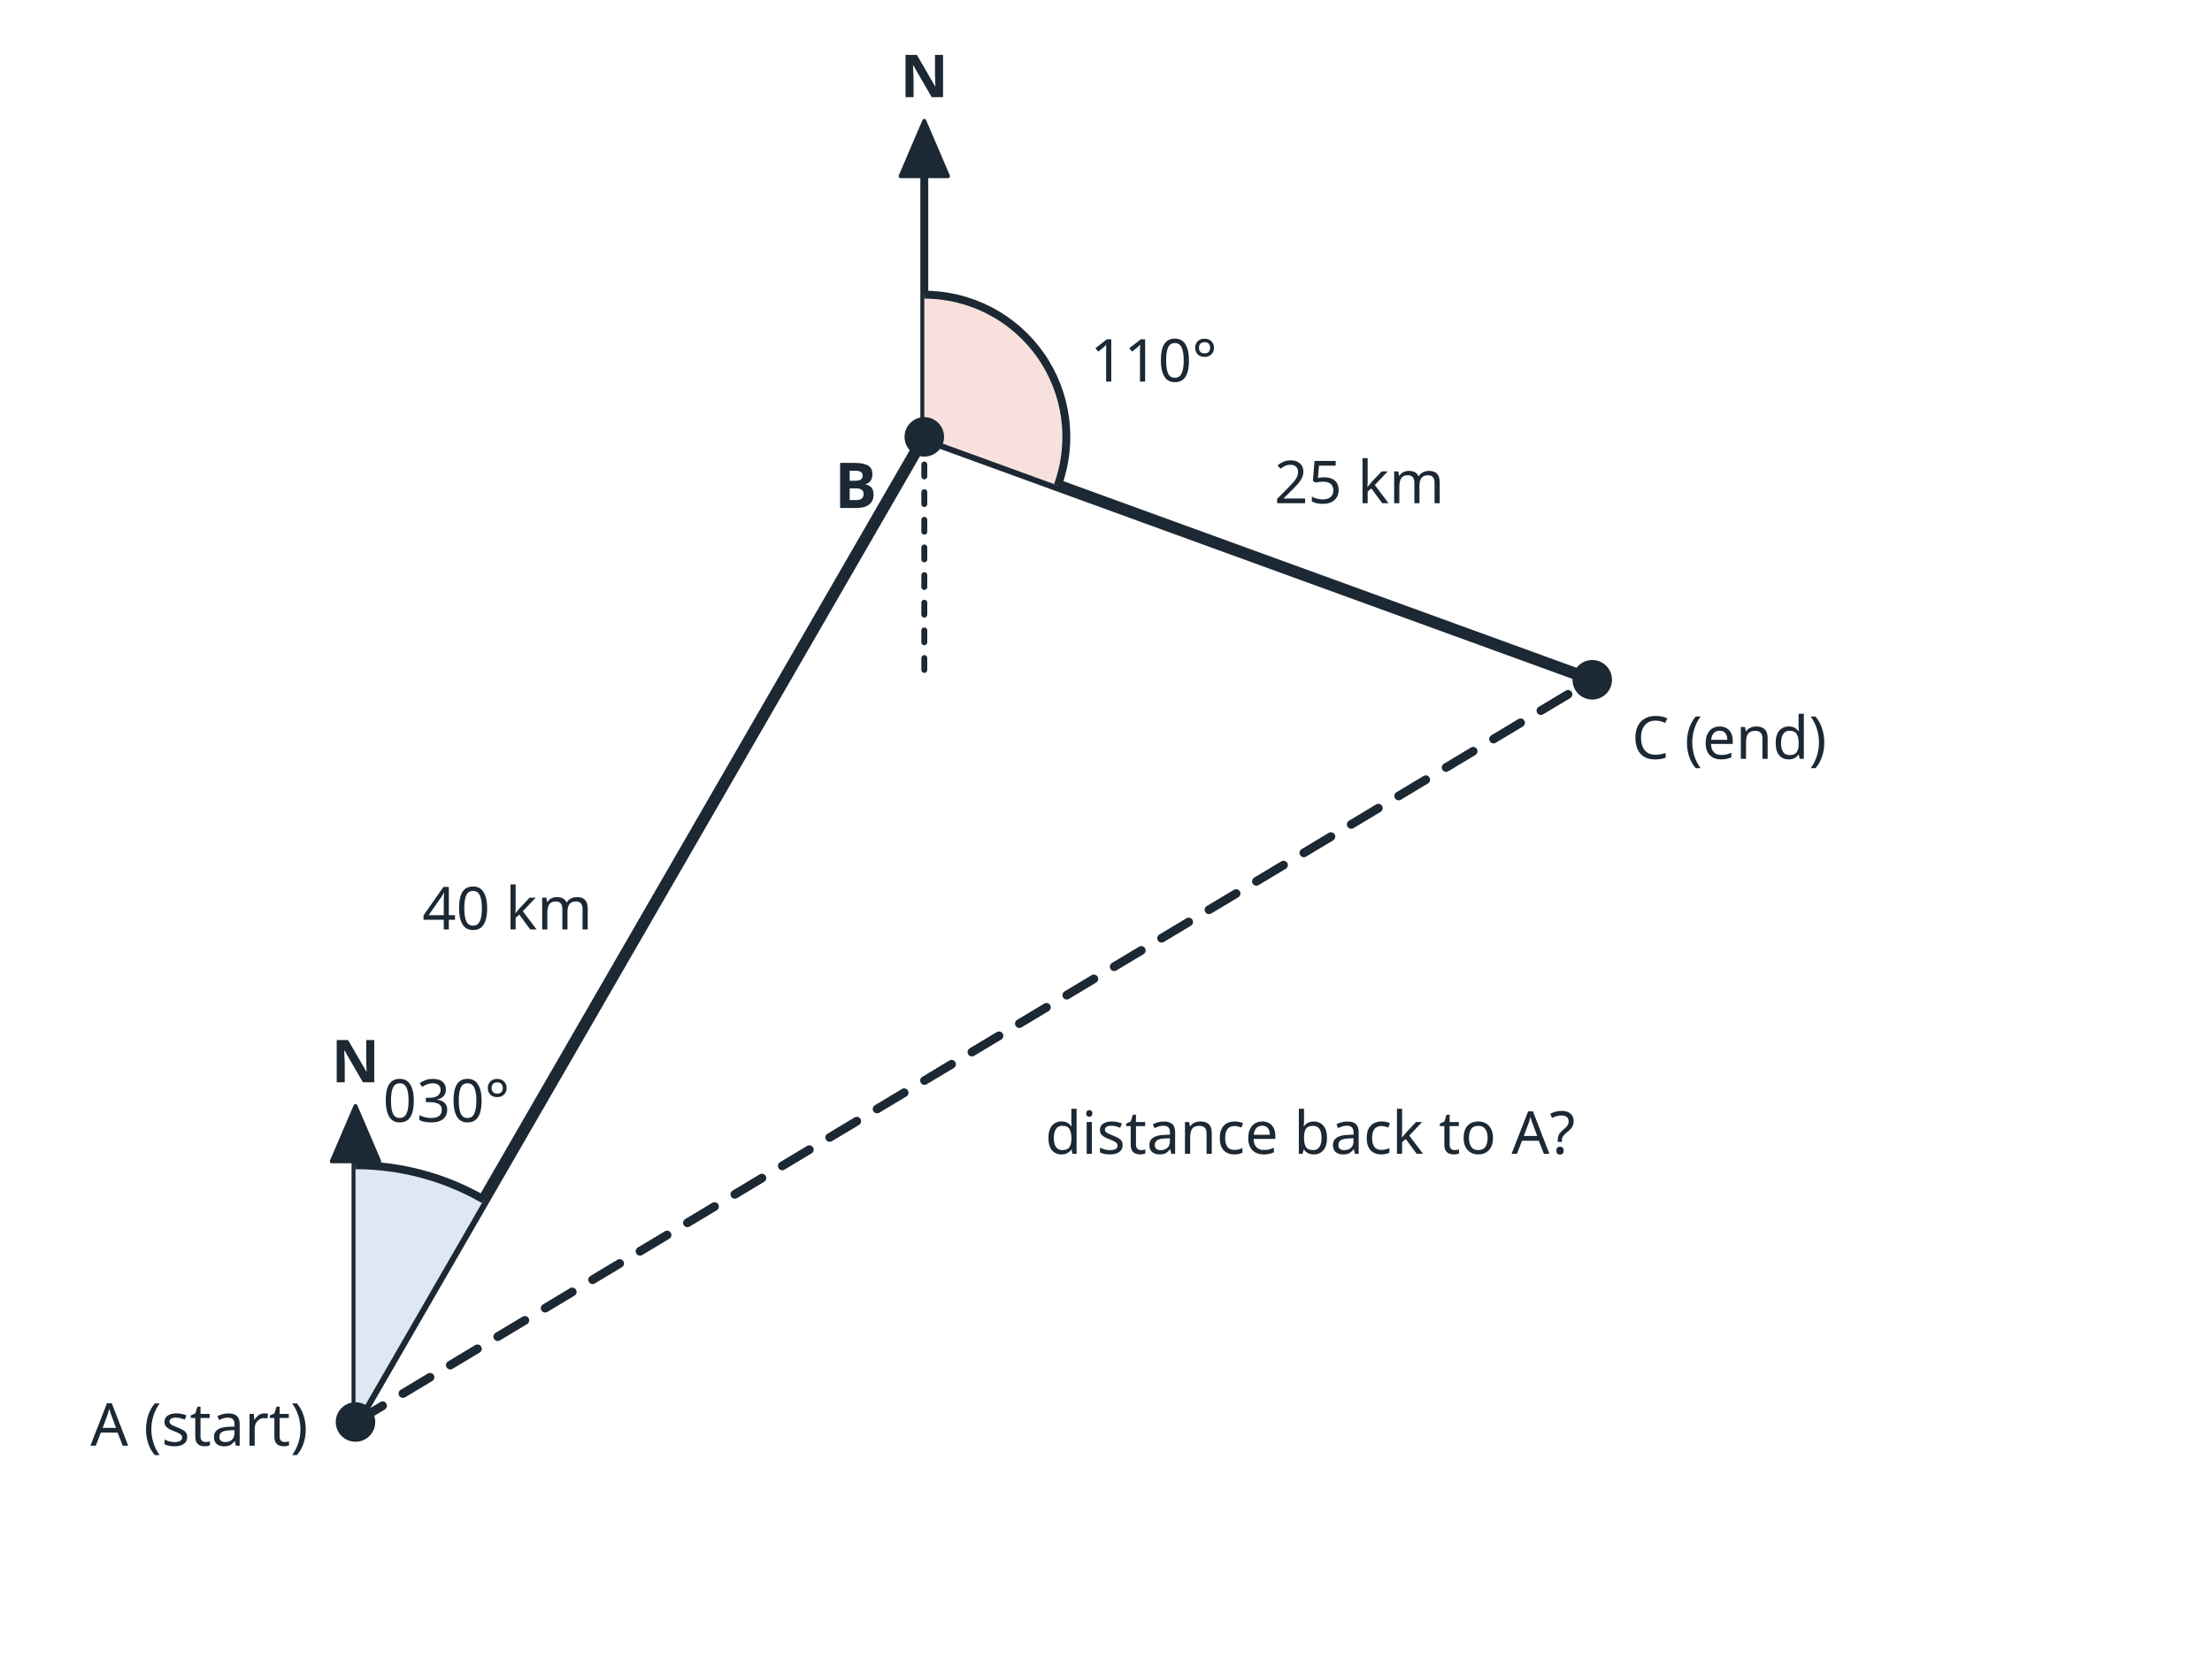
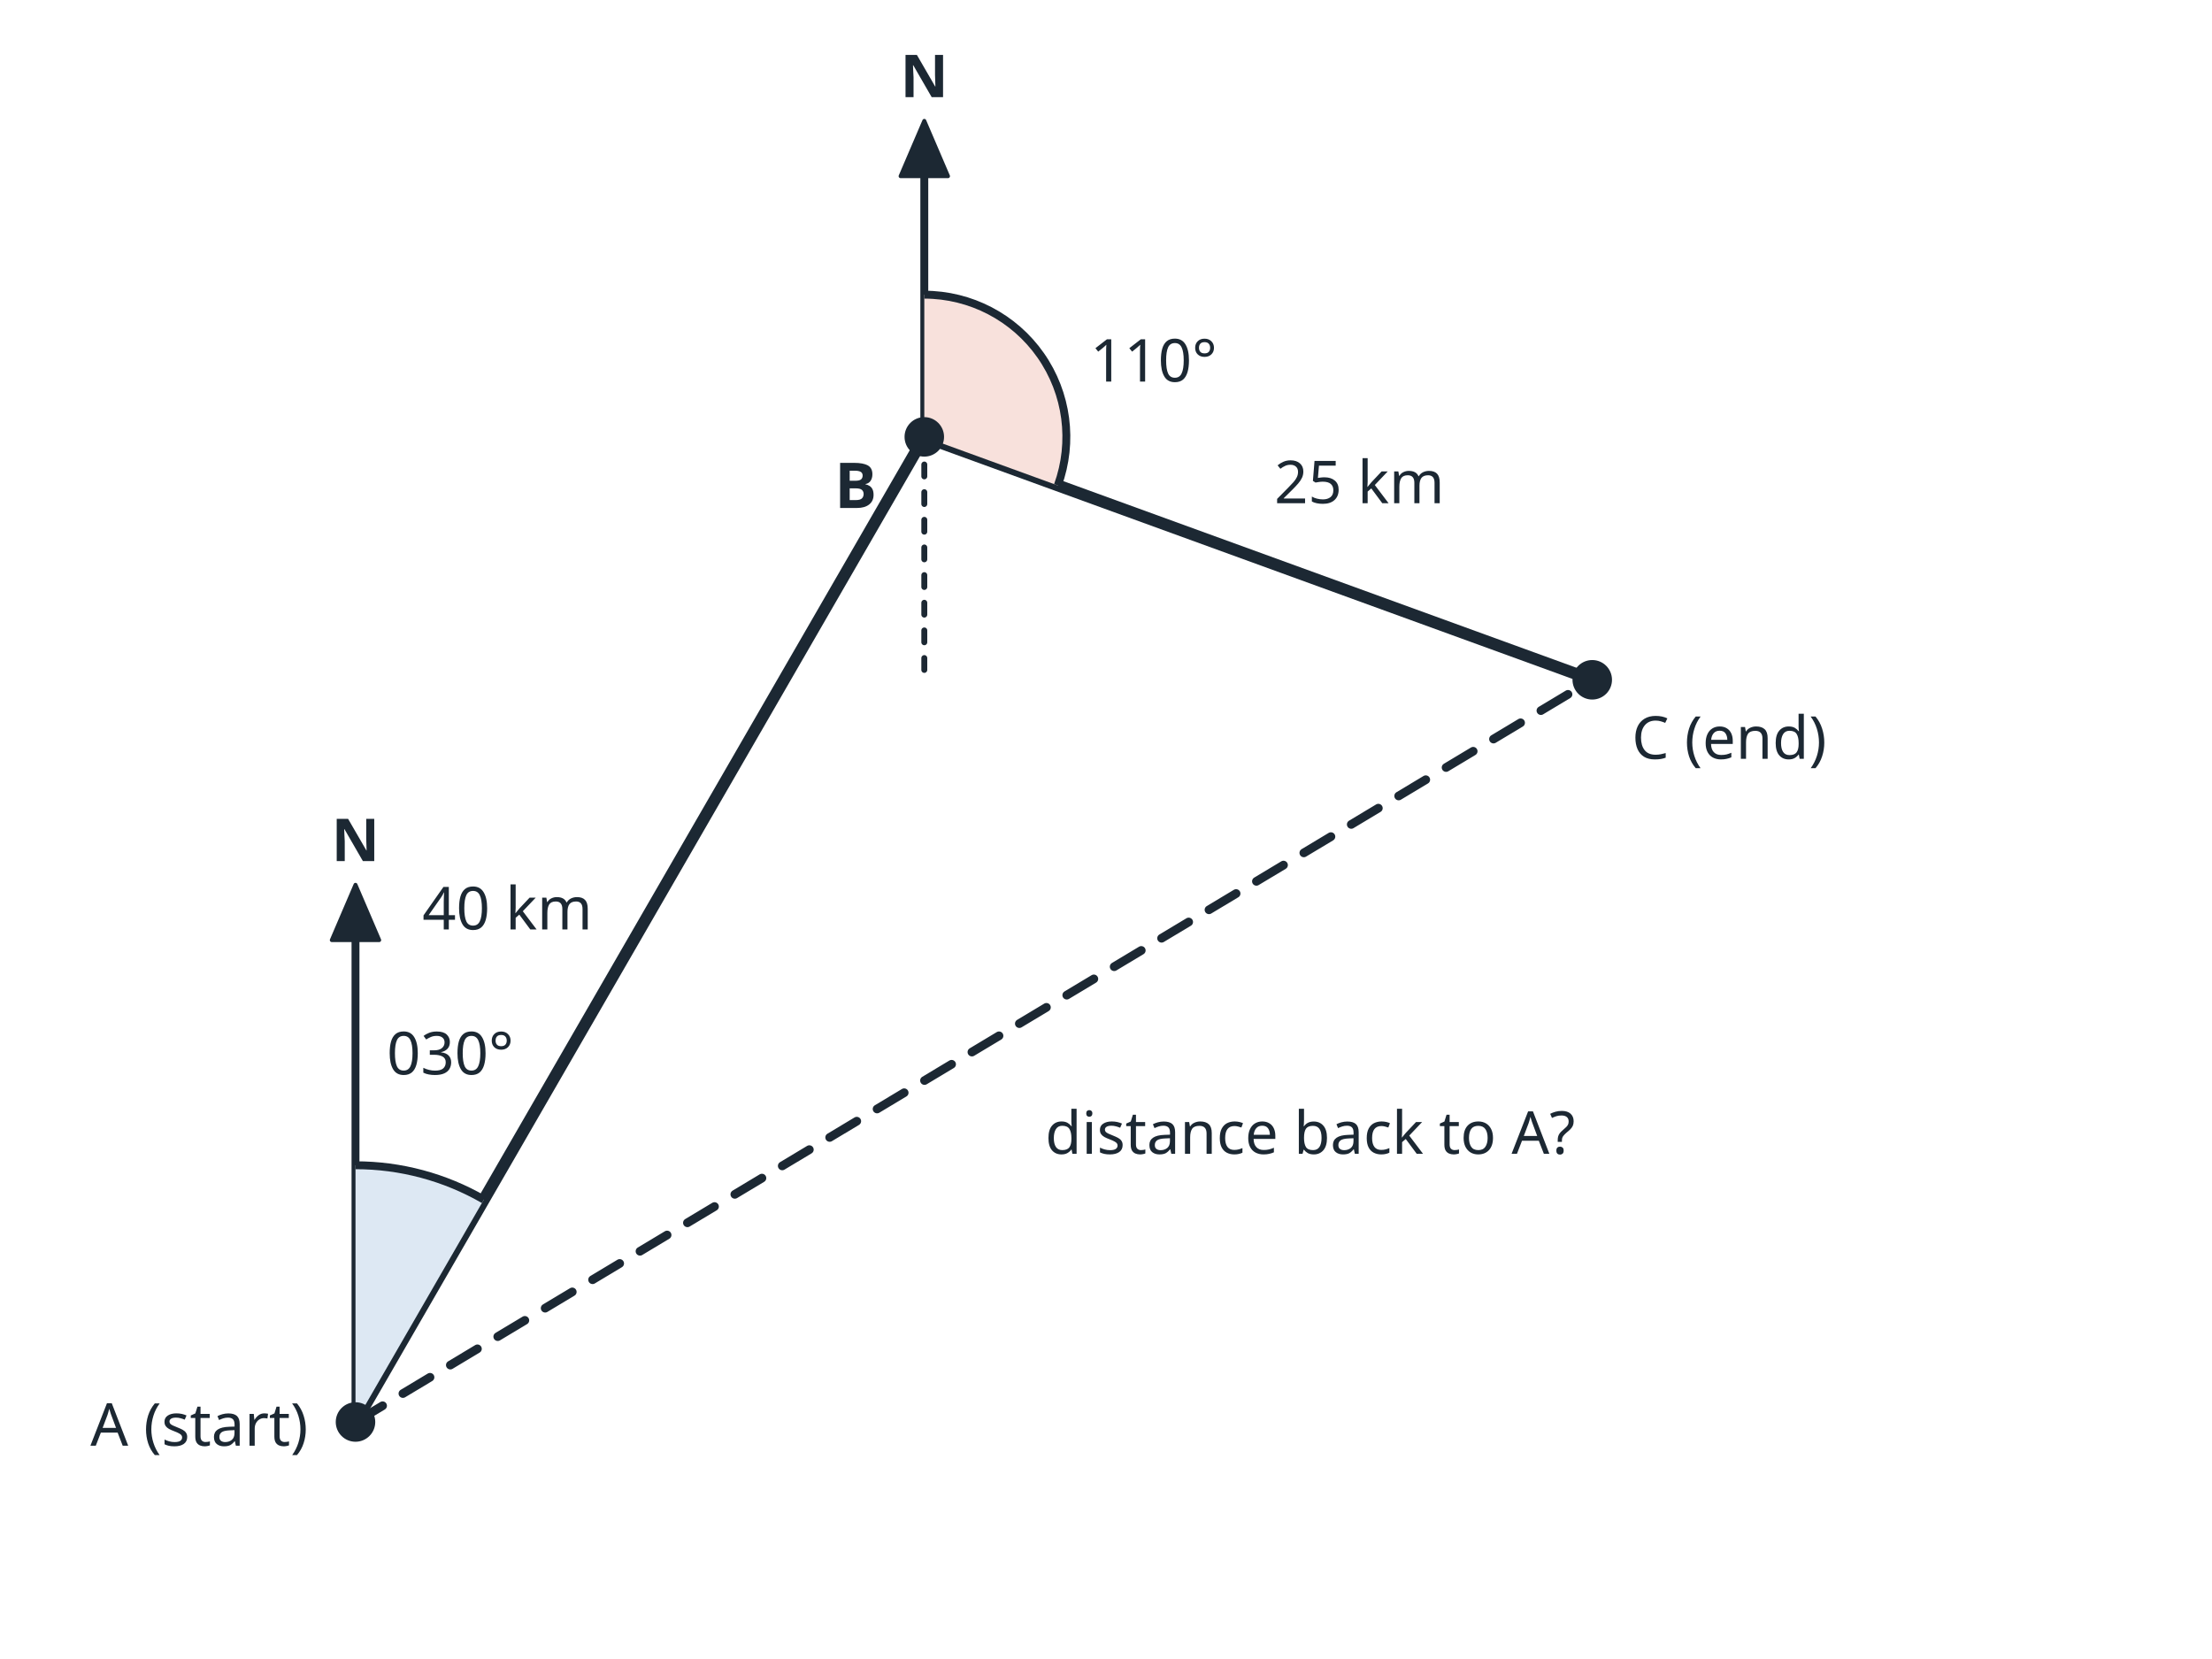
<svg xmlns="http://www.w3.org/2000/svg" viewBox="0 0 560 420" width="560" height="420" font-family="sans-serif">
  <rect width="560" height="420" fill="#ffffff" />
-   <line x1="90.0" y1="360.0" x2="90.0" y2="290.0" stroke="#1c2833" stroke-width="2" stroke-linecap="round" />
-   <polygon points="90.0,280.0 84.0,294.0 96.0,294.0" fill="#1c2833" stroke="#1c2833" stroke-width="1" stroke-linejoin="round" />
-   <text x="90.0" y="274.0" font-size="15" text-anchor="middle" font-weight="bold" fill="#1c2833">N</text>
+   <line x1="90.0" y1="360.0" x2="90.0" y2="234.0" stroke="#1c2833" stroke-width="2" stroke-linecap="round" />
+   <polygon points="90.0,224.0 84.0,238.0 96.0,238.0" fill="#1c2833" stroke="#1c2833" stroke-width="1" stroke-linejoin="round" />
+   <text x="90.0" y="218.0" font-size="15" text-anchor="middle" font-weight="bold" fill="#1c2833">N</text>
  <line x1="234.0" y1="110.6" x2="234.0" y2="40.6" stroke="#1c2833" stroke-width="2" stroke-linecap="round" />
  <polygon points="234.0,30.6 228.0,44.6 240.0,44.6" fill="#1c2833" stroke="#1c2833" stroke-width="1" stroke-linejoin="round" />
  <text x="234.0" y="24.6" font-size="15" text-anchor="middle" font-weight="bold" fill="#1c2833">N</text>
  <line x1="90.0" y1="360.0" x2="234.0" y2="110.6" stroke="#1c2833" stroke-width="3" stroke-linecap="round" />
  <line x1="234.0" y1="110.6" x2="403.1" y2="172.1" stroke="#1c2833" stroke-width="3" stroke-linecap="round" />
  <line x1="90.0" y1="360.0" x2="403.1" y2="172.1" stroke="#1c2833" stroke-width="2.2" stroke-dasharray="8 6" stroke-linecap="round" />
  <path d="M90.0,360.0 L90.0,295.0 A65,65 0 0 1 122.5,303.7 Z" fill="#dde8f3" stroke="none" />
  <path d="M90.0,295.0 A65,65 0 0 1 122.5,303.7" fill="none" stroke="#1c2833" stroke-width="2" />
  <path d="M234.0,110.6 L234.0,74.6 A36,36 0 0 1 267.8,122.9 Z" fill="#f8e1dc" stroke="none" />
  <path d="M234.0,74.6 A36,36 0 0 1 267.8,122.9" fill="none" stroke="#1c2833" stroke-width="2" />
  <line x1="234.0" y1="110.6" x2="234.0" y2="170.6" stroke="#1c2833" stroke-width="1.5" stroke-dasharray="3 4" stroke-linecap="round" />
  <circle cx="90.0" cy="360.0" r="5" fill="#1c2833" />
  <circle cx="234.0" cy="110.6" r="5" fill="#1c2833" />
  <circle cx="403.1" cy="172.1" r="5" fill="#1c2833" />
  <text x="78.0" y="366.0" font-size="15" text-anchor="end" fill="#1c2833">A (start)</text>
  <text x="222.0" y="128.6" font-size="16" text-anchor="end" font-weight="bold" fill="#1c2833">B</text>
  <text x="413.1" y="192.1" font-size="15" text-anchor="start" fill="#1c2833">C (end)</text>
-   <text x="113.0" y="284.0" font-size="15" text-anchor="middle" fill="#1c2833">030°</text>
+   <text x="114.0" y="272.0" font-size="15" text-anchor="middle" fill="#1c2833">030°</text>
  <text x="276.0" y="96.6" font-size="15" text-anchor="start" fill="#1c2833">110°</text>
  <text x="150.0" y="235.3" font-size="15" text-anchor="end" fill="#1c2833">40 km</text>
  <text x="322.6" y="127.4" font-size="15" text-anchor="start" fill="#1c2833">25 km</text>
  <text x="264.6" y="292.1" font-size="15" text-anchor="start" fill="#1c2833">distance back to A?</text>
</svg>
